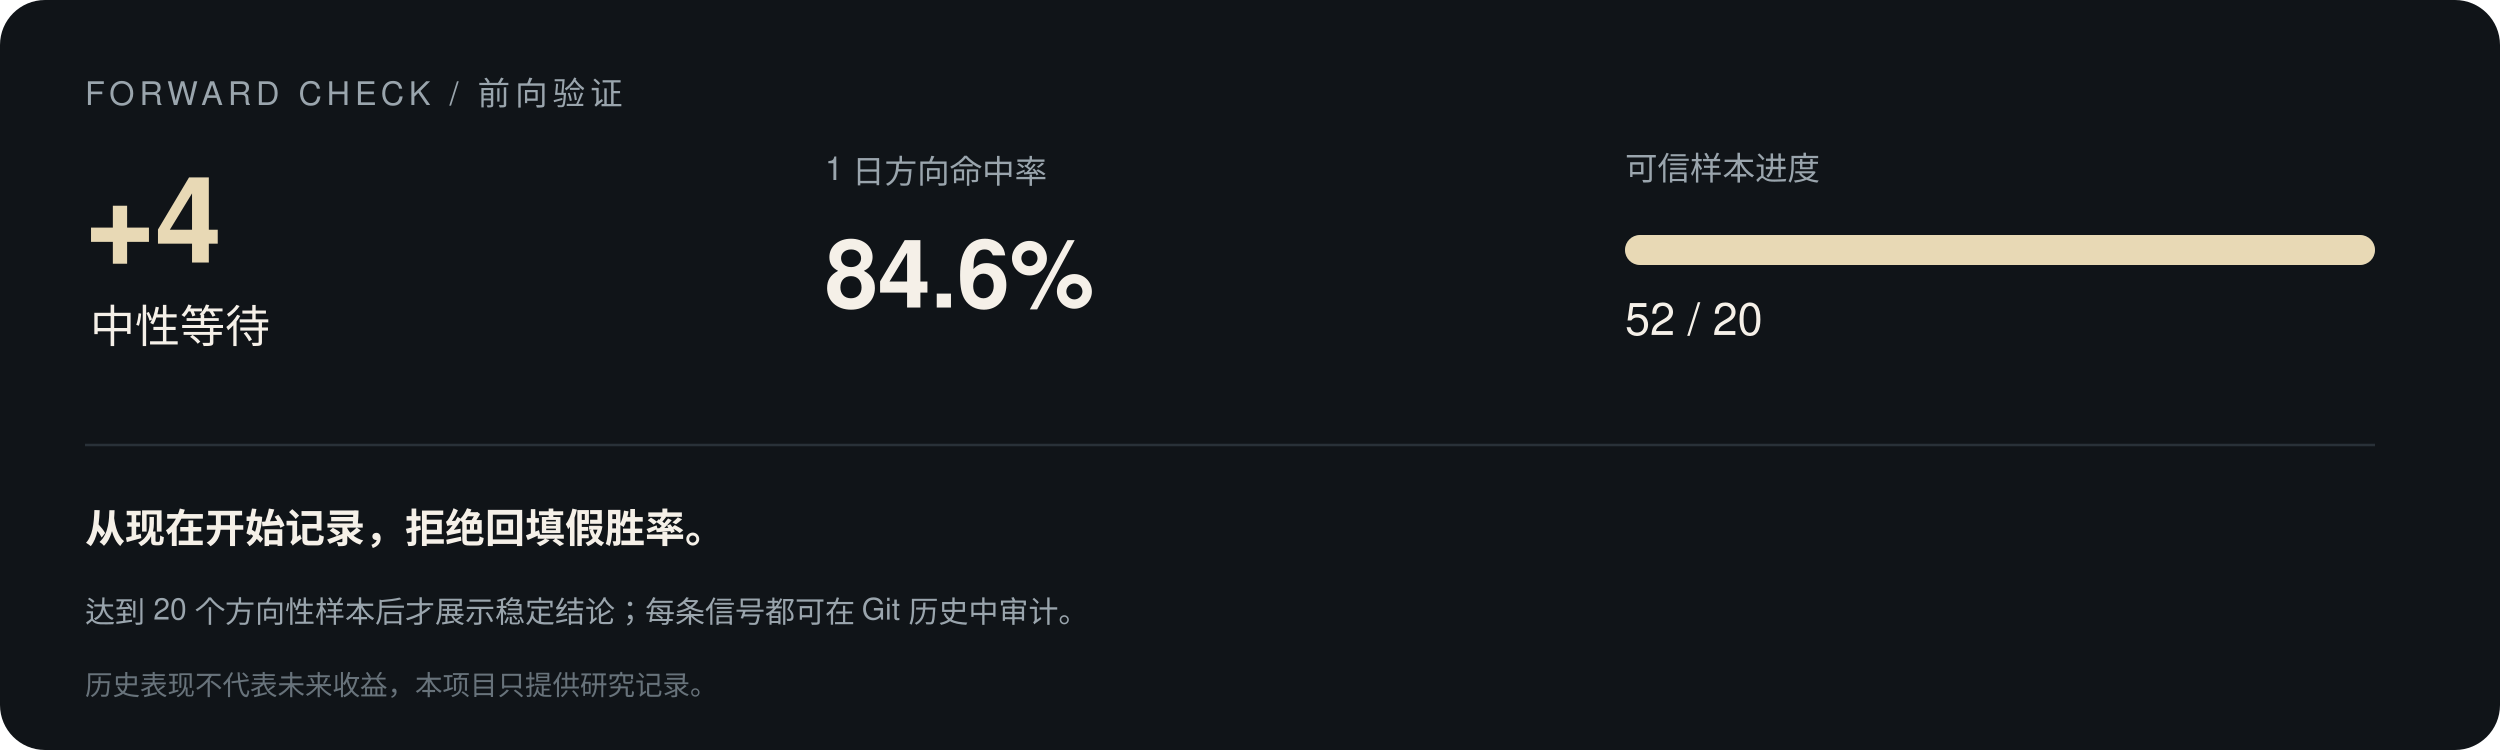
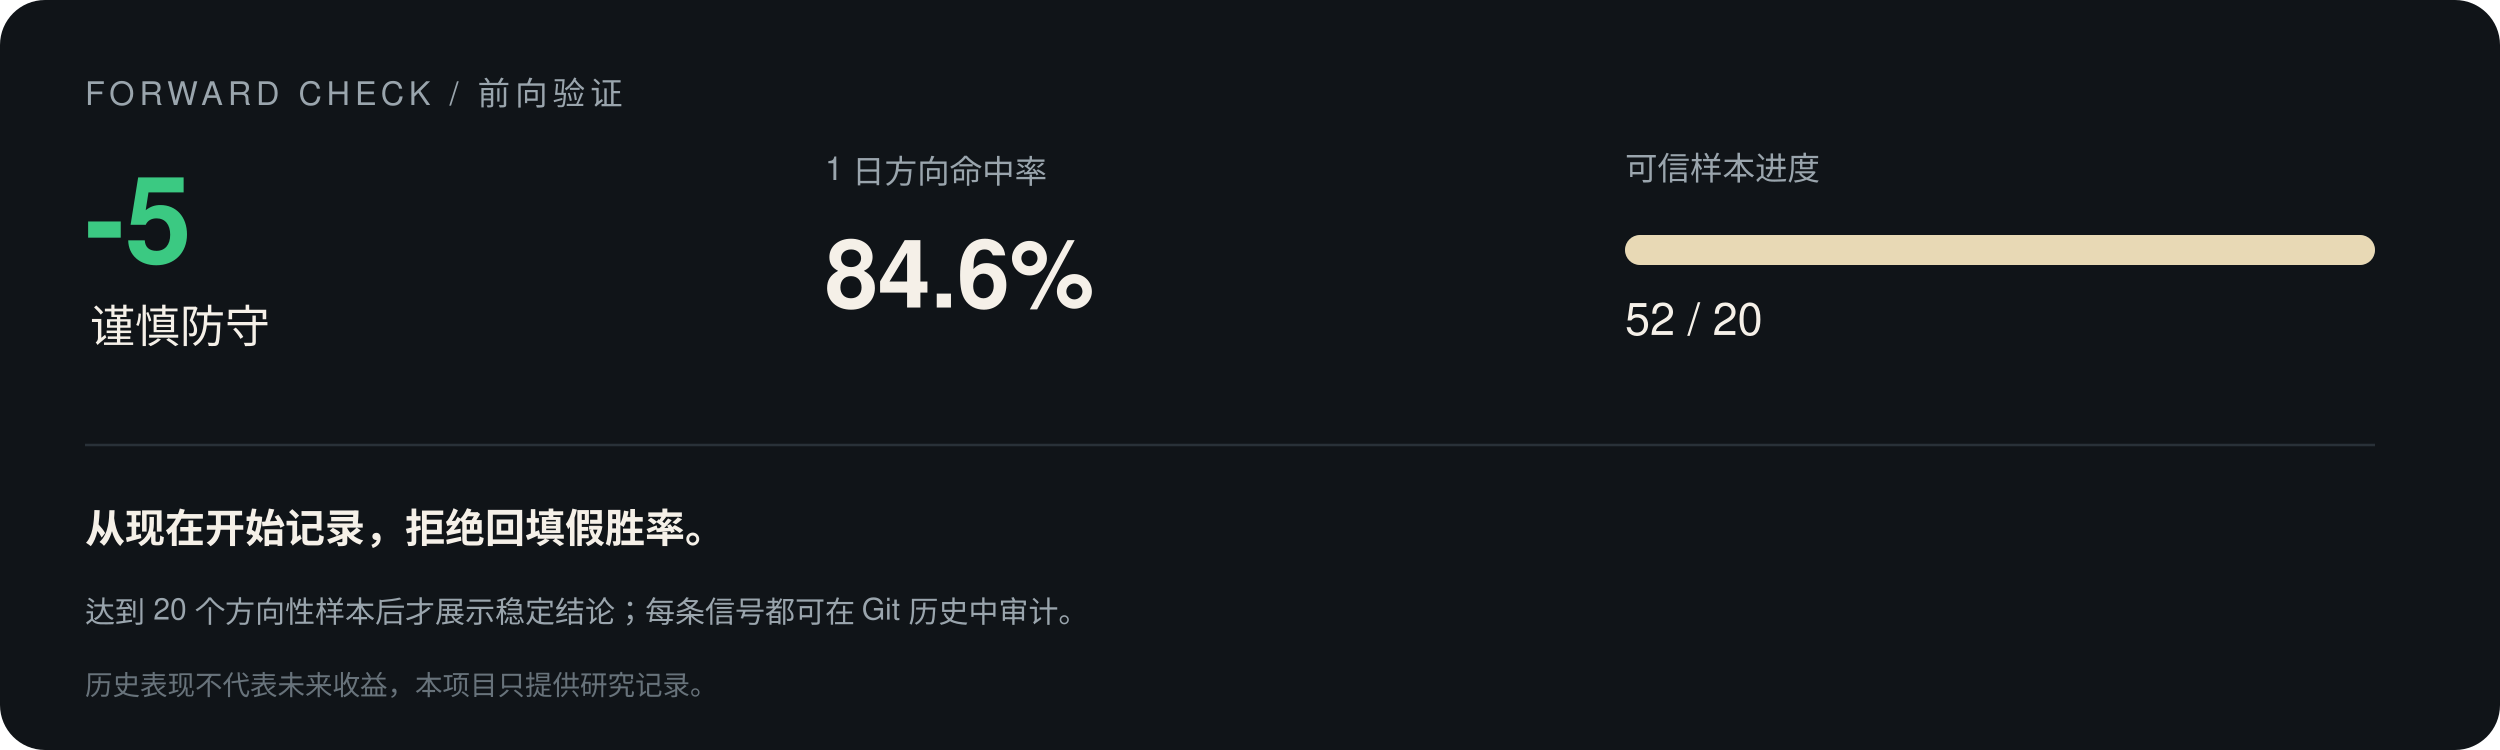
<svg xmlns="http://www.w3.org/2000/svg" width="1000" height="300" viewBox="0 0 1000 300" font-family="-apple-system,Segoe UI,Helvetica,Arial,sans-serif">
  <rect width="1000" height="300" rx="18" fill="#101418" />
  <text x="34" y="42" font-size="13" letter-spacing="2" fill="#9aa5ad">FORWARD CHECK / 前向验证</text>
-   <text x="34" y="105" font-size="48" font-weight="700" fill="#e8d9b5">+4</text>
-   <text x="36" y="137" font-size="18" fill="#f5f0e8">中性等待</text>
+   <text x="34" y="105" font-size="48" font-weight="700" fill="#3bc982">-5</text>
+   <text x="36" y="137" font-size="18" fill="#f5f0e8">谨慎防守</text>
  <text x="330" y="72" font-size="13" fill="#9aa5ad">1 日方向命中率</text>
  <text x="330" y="123" font-size="38" font-weight="700" fill="#f5f0e8">84.6%</text>
  <text x="650" y="72" font-size="13" fill="#9aa5ad">可信样本进度</text>
  <rect x="650" y="94" width="300" height="12" rx="6" fill="#293138" />
  <rect x="650" y="94" width="300.0" height="12" rx="6" fill="#e8d9b5" />
  <text x="650" y="134" font-size="18" fill="#f5f0e8">52 / 20</text>
  <line x1="34" y1="178" x2="950" y2="178" stroke="#293138" />
  <text x="34" y="217" font-size="16" font-weight="600" fill="#f5f0e8">从现在开始记录，拒绝回填假胜率。</text>
  <text x="34" y="249" font-size="12" fill="#9aa5ad">达到 20 个方向性样本后才展示稳定结论；每条信号都可在 Git 历史中审计。</text>
  <text x="34" y="278" font-size="11" fill="#68737b">历史表现不代表未来收益，本项目只提供研究记录。</text>
</svg>
